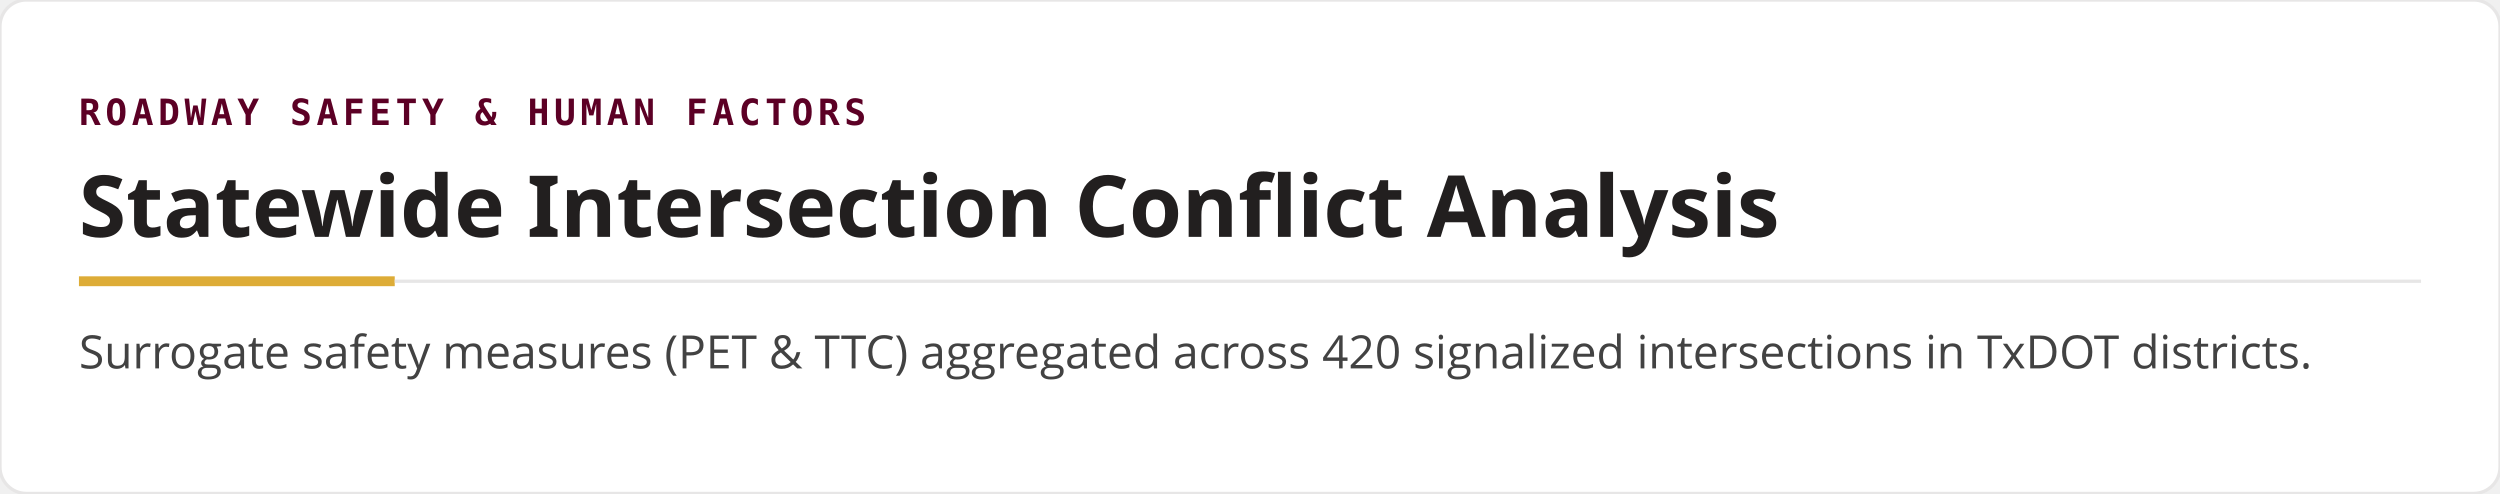
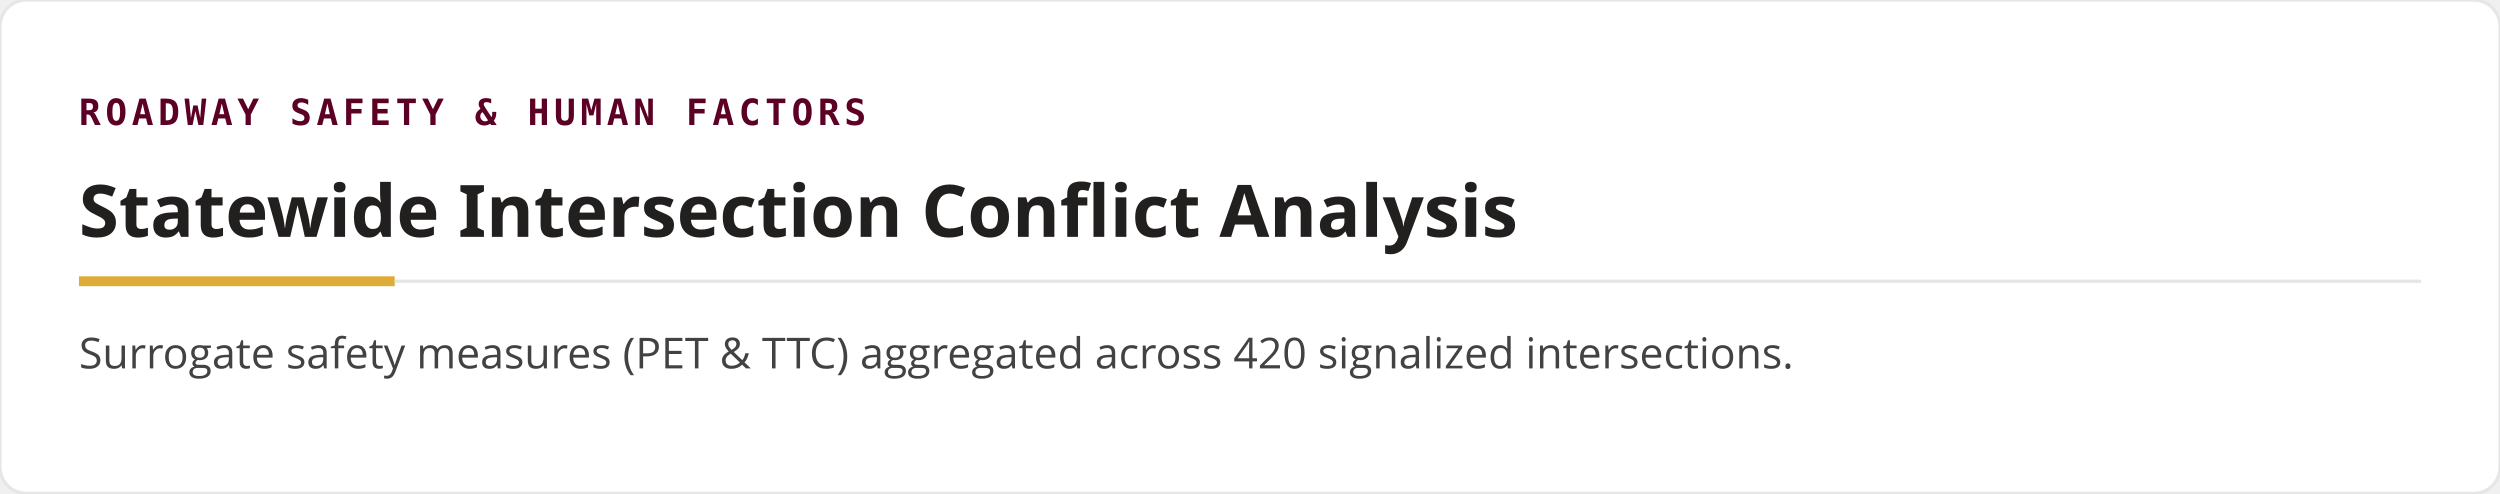
<svg xmlns="http://www.w3.org/2000/svg" width="760" height="150" viewBox="0 0 760 150" fill="none">
  <rect id="TUX / TuxSectionHeader Sheet" width="760" height="150" rx="8" fill="#FFFFFF" stroke="#E7E6E6" />
  <g id="SectionHeader / Editorial" transform="translate(24, 24)">
    <text x="0" y="14" fill="#5C0025" font-family="JetBrains Mono, monospace" font-size="11" font-weight="700" letter-spacing="1.4">ROADWAY SAFETY &amp; HUMAN FACTORS</text>
-     <text x="0" y="48" fill="#221F1F" font-family="Oswald, sans-serif" font-size="26" font-weight="700">Statewide Intersection Conflict Analysis</text>
+     <text x="0" y="48" fill="#221F1F" font-family="Oswald, sans-serif" font-size="22" font-weight="700">Statewide Intersection Conflict Analysis</text>
    <rect x="0" y="60" width="96" height="3" fill="#DDAC37" />
    <line x1="96" y1="61.5" x2="712" y2="61.5" stroke="#E7E6E6" />
-     <text x="0" y="88" fill="#424242" font-family="Open Sans, sans-serif" font-size="14">Surrogate safety measures (PET &amp; TTC) aggregated across 420 signalized intersections in TxDOT districts.</text>
+     <text x="0" y="88" fill="#424242" font-family="Open Sans, sans-serif" font-size="13">Surrogate safety measures (PET &amp; TTC) aggregated across 420 signalized intersections.</text>
  </g>
</svg>
